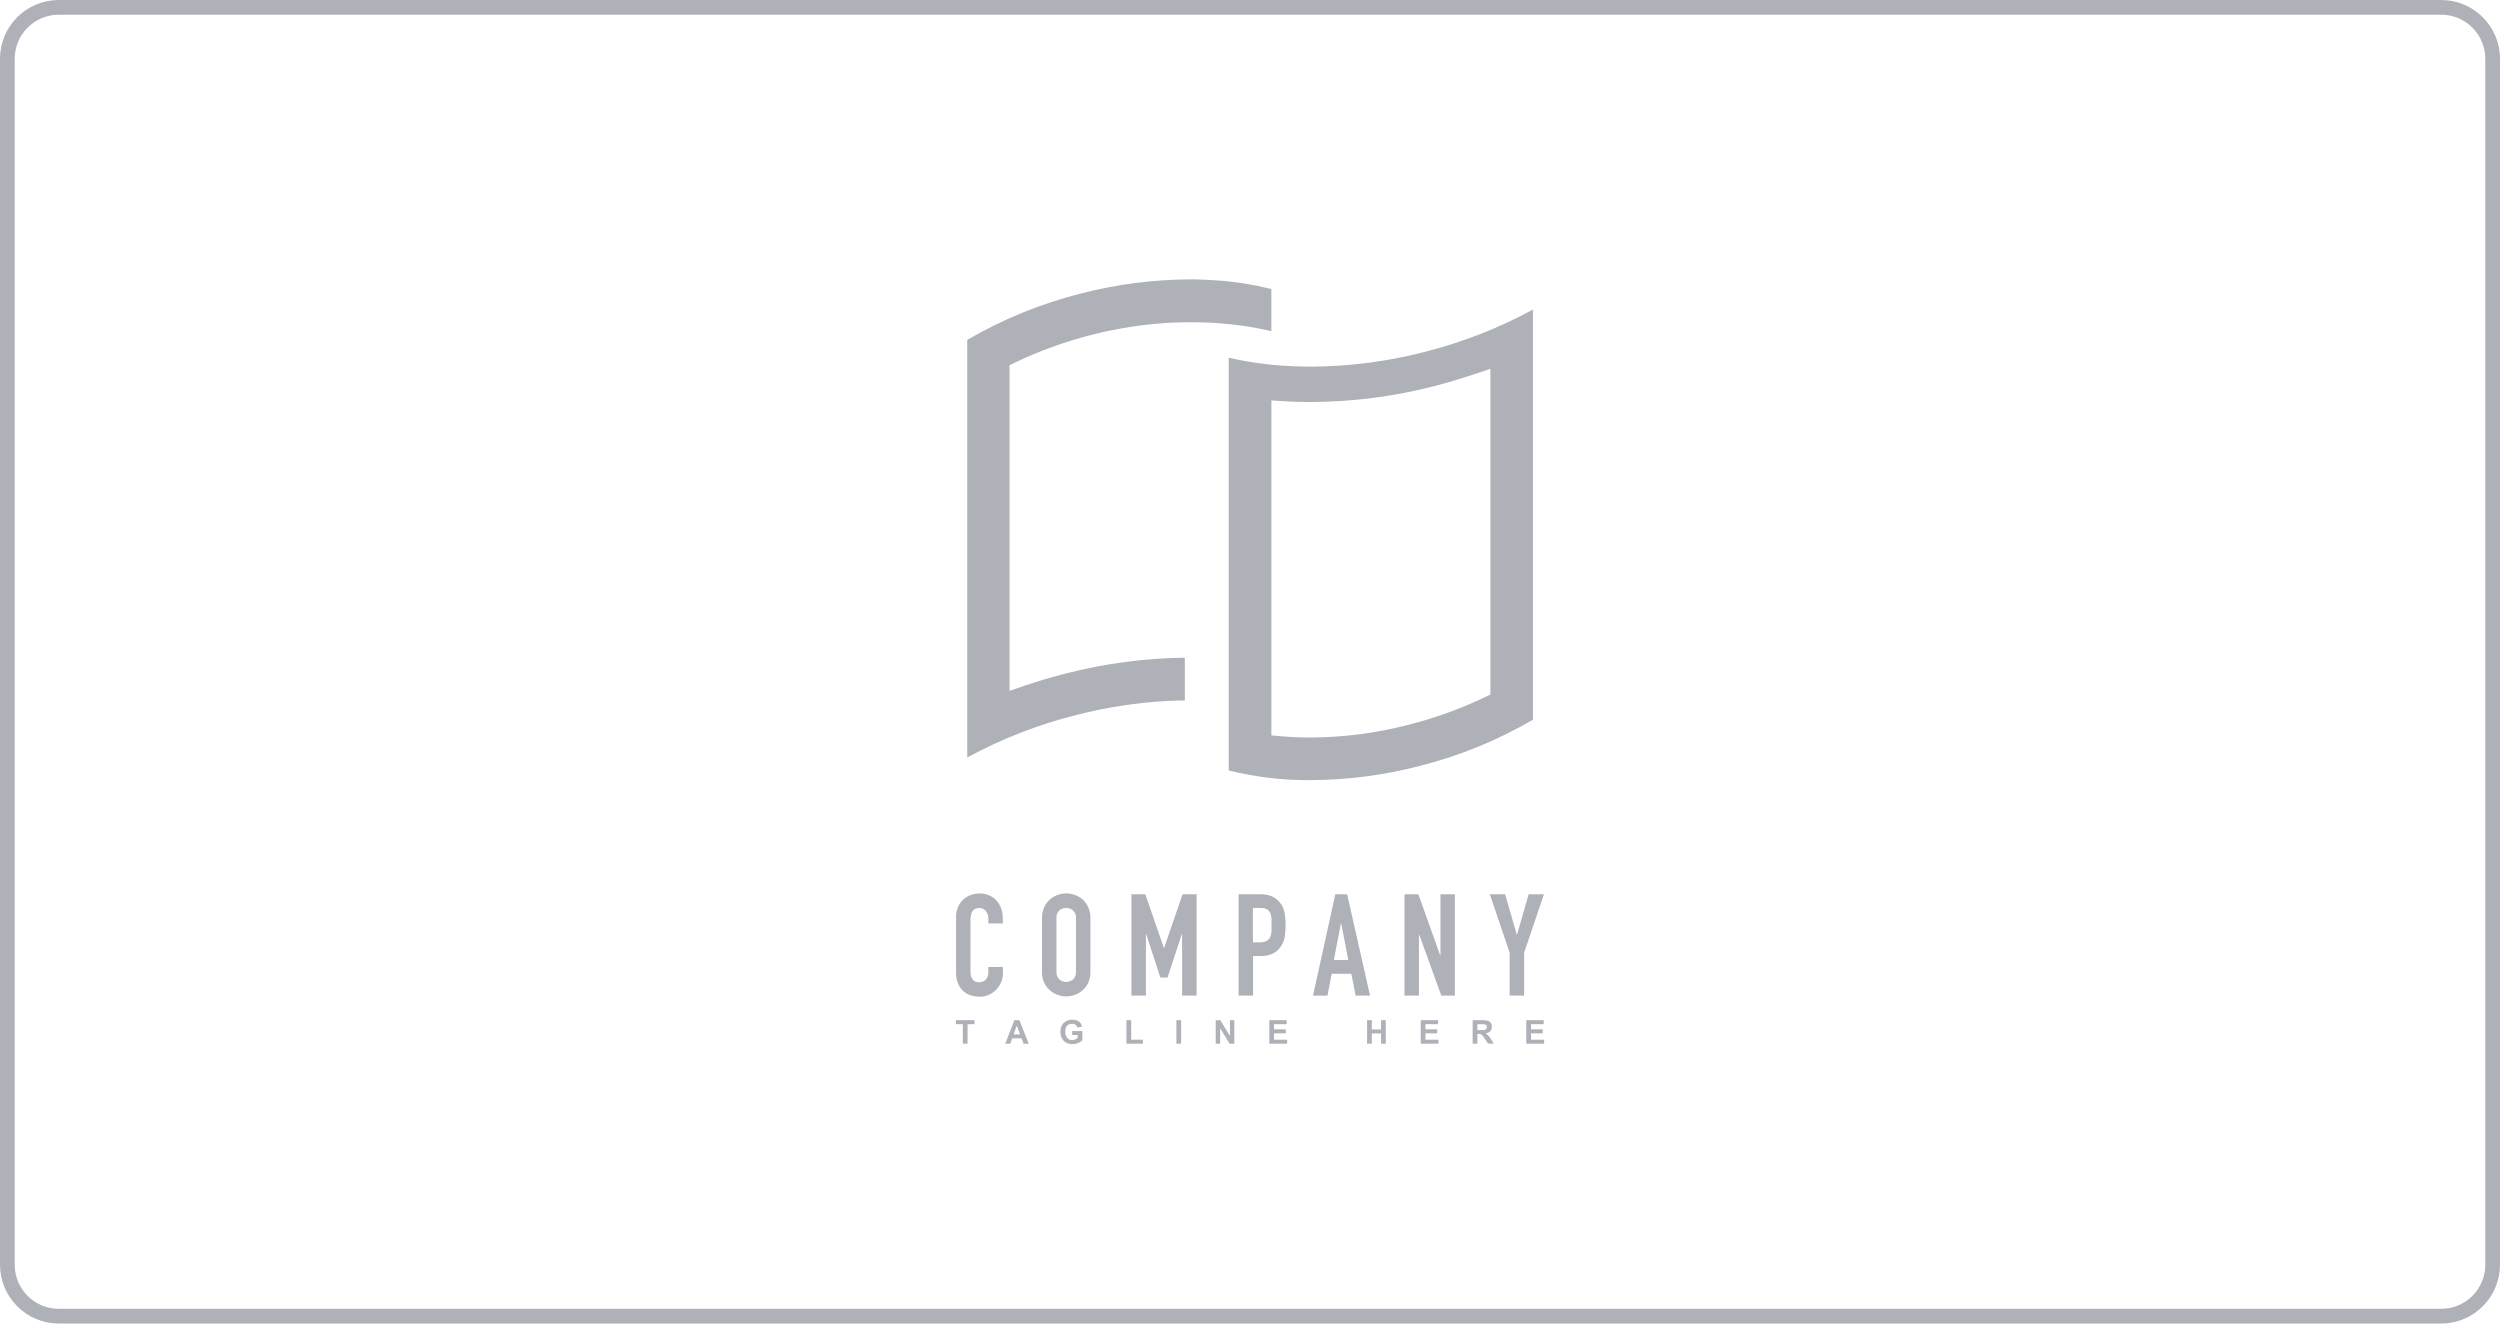
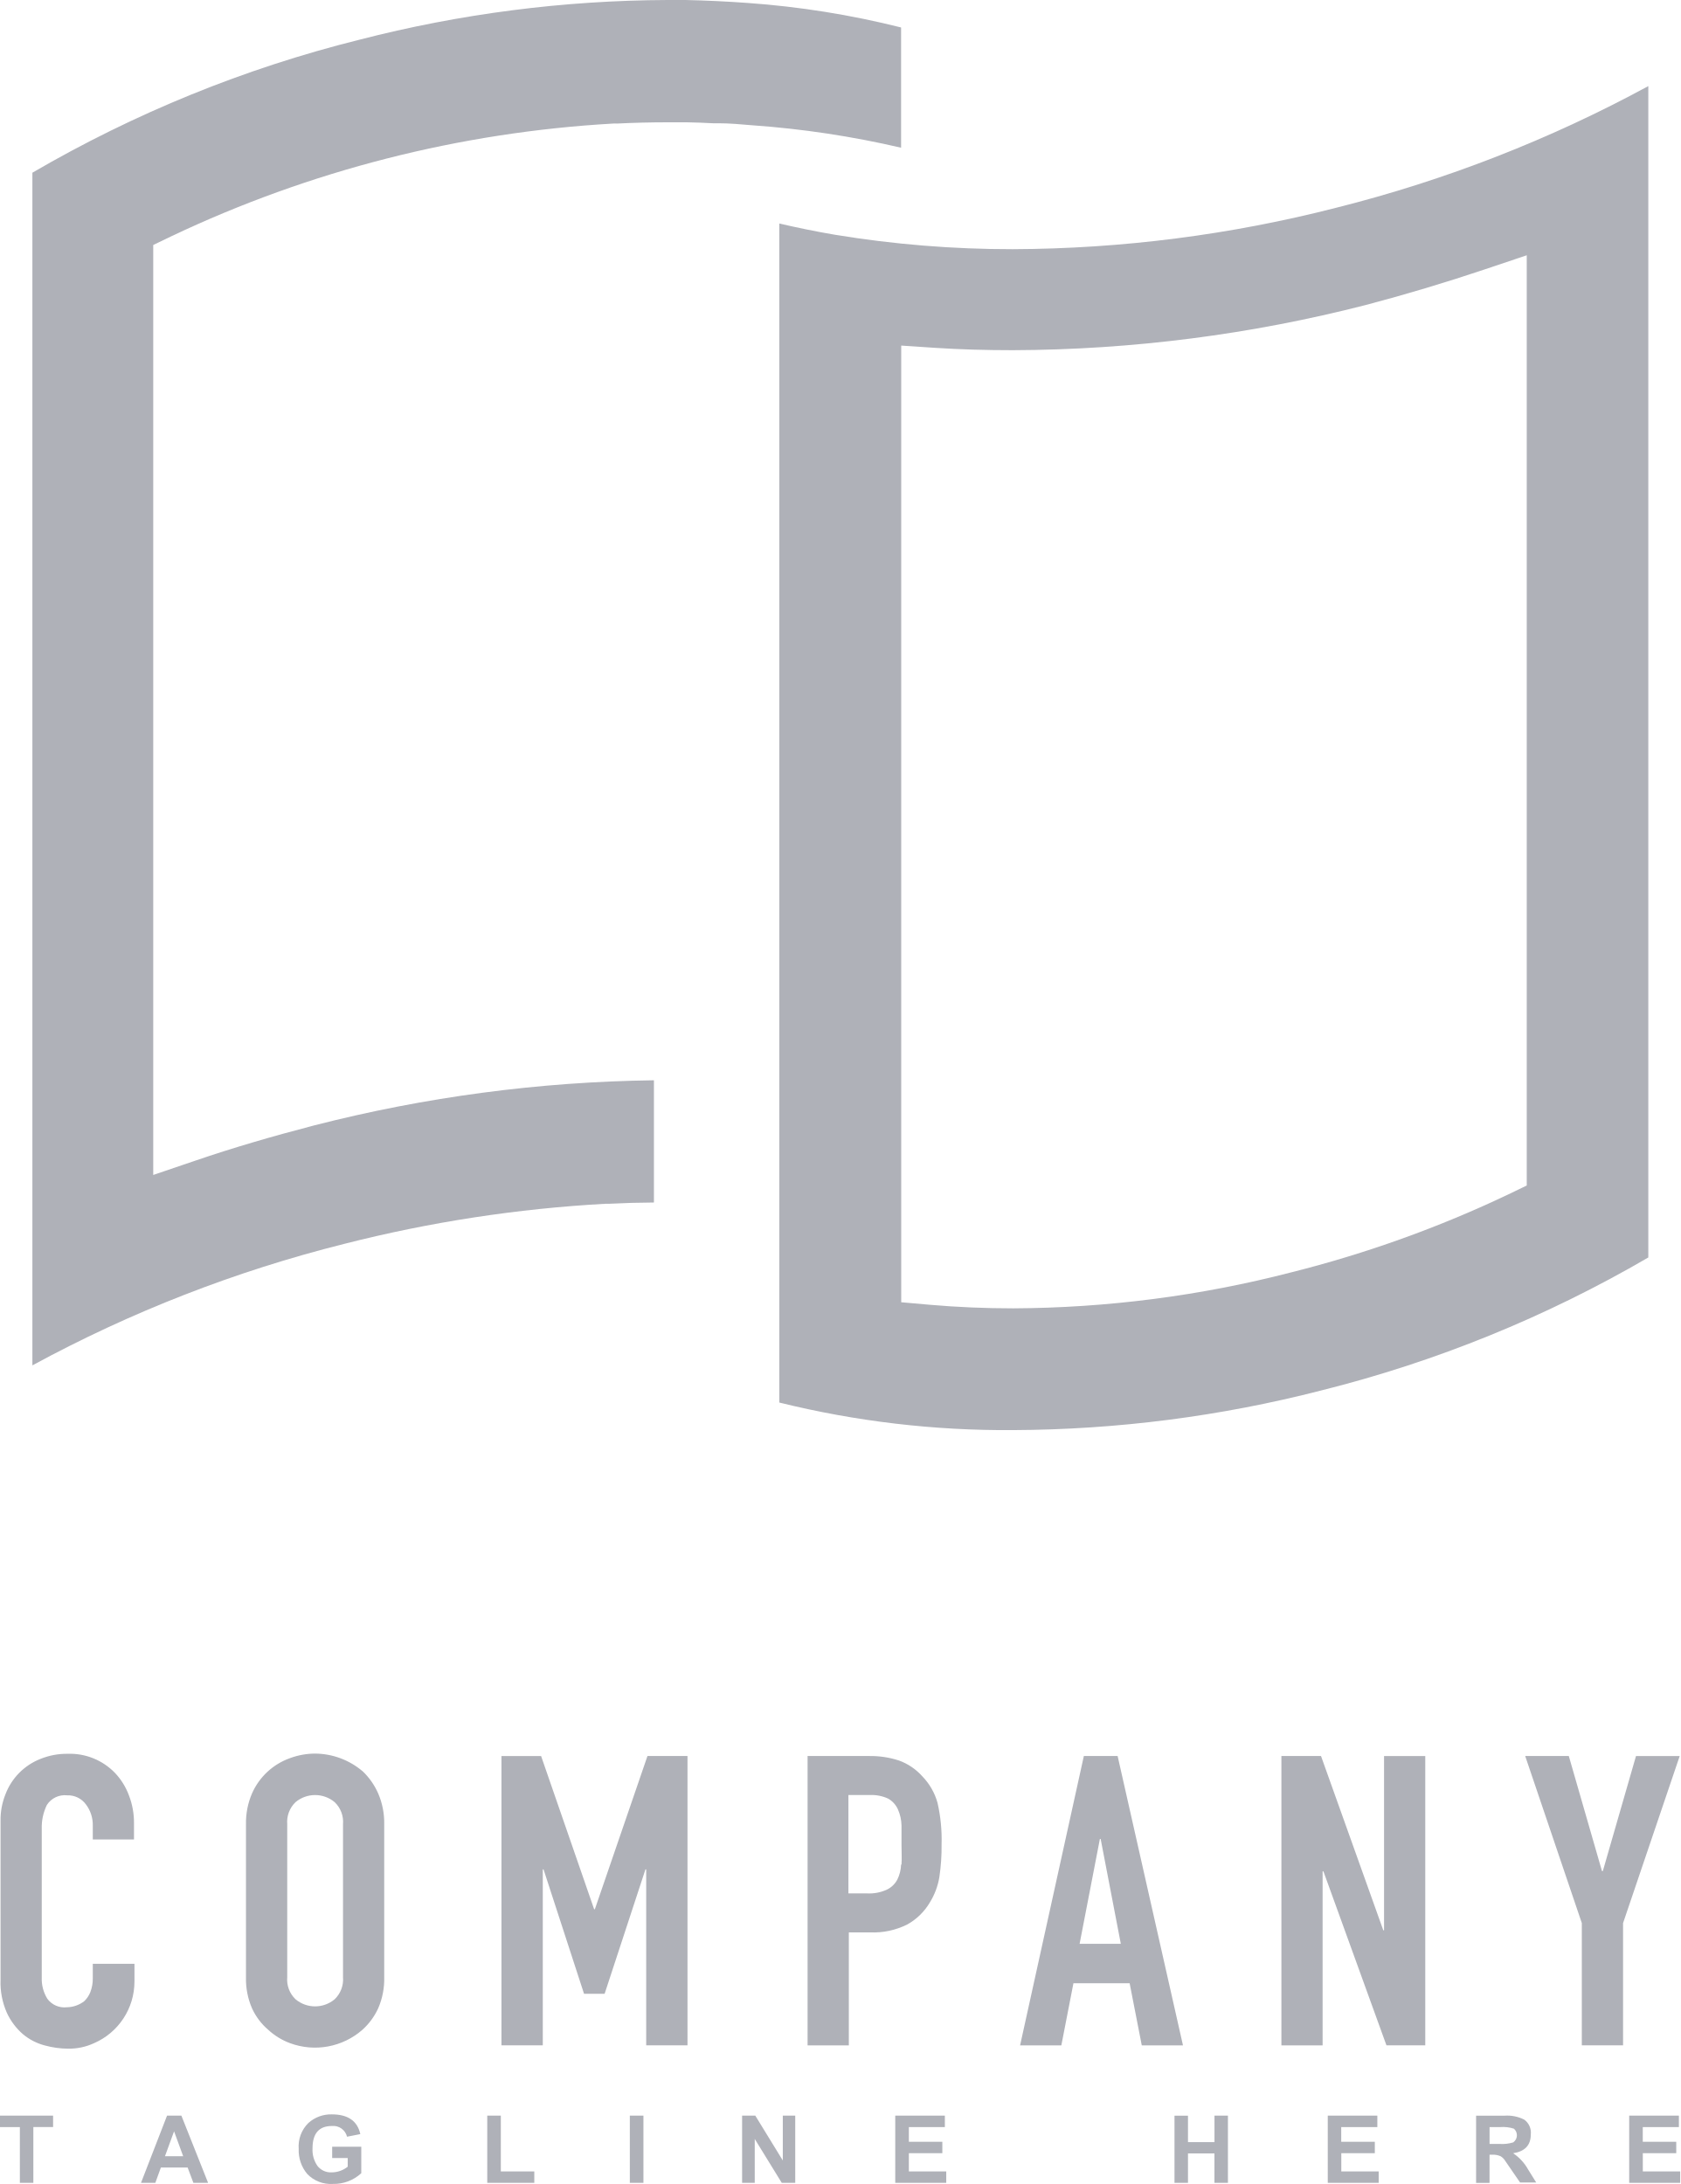
- <svg xmlns="http://www.w3.org/2000/svg" width="170" height="90" viewBox="0 0 170 90" fill="none">
-   <rect x="0.5" y="0.5" width="169" height="89" rx="3.5" stroke="#AFB1B8" />
-   <path d="M81.977 21.934H82.114C82.367 21.934 82.64 21.96 82.91 21.983C84.103 22.067 85.287 22.245 86.452 22.517V19.654C85.253 19.353 84.03 19.158 82.796 19.071C82.329 19.036 81.83 19.013 81.319 19H80.892C78.417 19.009 75.953 19.327 73.555 19.946C70.825 20.627 68.205 21.693 65.772 23.112V51.509C68.114 50.236 70.607 49.264 73.191 48.617C75.231 48.097 77.317 47.776 79.419 47.661H79.503C79.855 47.643 80.206 47.633 80.568 47.631V44.722C77.837 44.757 75.119 45.118 72.473 45.797C71.494 46.051 70.548 46.326 69.66 46.631L68.648 46.975V24.833L69.08 24.625C72.382 23.059 75.952 22.149 79.596 21.942C79.627 21.94 79.657 21.94 79.688 21.942C80.09 21.922 80.495 21.912 80.892 21.912H81.327H81.347C81.557 21.917 81.767 21.922 81.977 21.934Z" fill="#AFB1B8" />
-   <path d="M89.111 24.933C88.446 24.933 87.788 24.91 87.153 24.861C86.394 24.805 85.615 24.714 84.876 24.589C84.426 24.513 83.983 24.422 83.553 24.322V52.394C85.374 52.844 87.243 53.065 89.119 53.05C91.593 53.039 94.057 52.723 96.455 52.106C99.186 51.424 101.807 50.358 104.241 48.94V21.05C101.899 22.322 99.407 23.294 96.824 23.943C94.303 24.591 91.713 24.923 89.111 24.933ZM100.335 25.418L101.347 25.078V47.226L100.915 47.435C99.255 48.224 97.523 48.847 95.741 49.294C93.578 49.853 91.355 50.141 89.121 50.151C88.453 50.151 87.79 50.123 87.148 50.067L86.455 50.006V47.318V27.229L87.262 27.282C87.849 27.32 88.456 27.338 89.116 27.338C91.952 27.328 94.775 26.966 97.522 26.26C98.466 26.011 99.404 25.731 100.335 25.418Z" fill="#AFB1B8" />
-   <path d="M67.737 61.212C67.592 61.062 67.416 60.943 67.222 60.865C67.029 60.786 66.82 60.75 66.612 60.757C66.389 60.754 66.168 60.796 65.961 60.879C65.772 60.955 65.6 61.068 65.455 61.212C65.313 61.357 65.201 61.53 65.129 61.721C65.05 61.921 65.01 62.134 65.013 62.349V66.143C65.004 66.41 65.055 66.676 65.162 66.921C65.252 67.116 65.381 67.289 65.541 67.43C65.693 67.558 65.871 67.65 66.063 67.699C66.247 67.751 66.438 67.778 66.629 67.778C66.841 67.78 67.05 67.735 67.241 67.646C67.431 67.563 67.603 67.444 67.747 67.295C67.888 67.148 68.001 66.975 68.079 66.786C68.16 66.595 68.201 66.389 68.2 66.181V65.757H67.209V66.095C67.212 66.21 67.192 66.325 67.15 66.433C67.118 66.514 67.069 66.587 67.006 66.647C66.945 66.696 66.874 66.733 66.799 66.756C66.732 66.778 66.662 66.79 66.591 66.791C66.503 66.802 66.413 66.788 66.331 66.753C66.25 66.717 66.179 66.66 66.126 66.588C66.032 66.436 65.987 66.258 65.994 66.079V62.542C65.988 62.346 66.03 62.151 66.116 61.975C66.167 61.895 66.24 61.831 66.326 61.791C66.412 61.75 66.507 61.735 66.601 61.746C66.687 61.743 66.772 61.761 66.849 61.798C66.926 61.836 66.993 61.891 67.044 61.96C67.155 62.106 67.213 62.285 67.209 62.469V62.797H68.19V62.41C68.192 62.183 68.151 61.958 68.069 61.746C67.995 61.548 67.883 61.366 67.737 61.212Z" fill="#AFB1B8" />
-   <path d="M73.629 61.169C73.312 60.902 72.913 60.755 72.5 60.752C72.298 60.753 72.098 60.789 71.909 60.859C71.716 60.928 71.538 61.033 71.385 61.169C71.221 61.317 71.089 61.498 71 61.701C70.9 61.932 70.851 62.183 70.856 62.435V66.074C70.849 66.33 70.898 66.585 71 66.82C71.09 67.015 71.221 67.189 71.385 67.328C71.536 67.469 71.714 67.578 71.909 67.648C72.098 67.718 72.298 67.754 72.5 67.755C72.702 67.755 72.903 67.719 73.092 67.648C73.29 67.577 73.472 67.468 73.629 67.328C73.787 67.186 73.914 67.013 74.003 66.82C74.105 66.585 74.154 66.33 74.147 66.074V62.435C74.152 62.183 74.103 61.932 74.003 61.701C73.915 61.5 73.787 61.319 73.629 61.169ZM73.166 66.074C73.174 66.171 73.161 66.269 73.127 66.36C73.092 66.451 73.038 66.533 72.968 66.601C72.837 66.711 72.672 66.771 72.502 66.771C72.331 66.771 72.166 66.711 72.035 66.601C71.965 66.533 71.911 66.451 71.877 66.36C71.843 66.269 71.829 66.171 71.838 66.074V62.435C71.829 62.339 71.843 62.241 71.877 62.15C71.911 62.059 71.965 61.976 72.035 61.909C72.166 61.799 72.331 61.739 72.502 61.739C72.672 61.739 72.837 61.799 72.968 61.909C73.038 61.976 73.092 62.059 73.127 62.15C73.161 62.241 73.174 62.339 73.166 62.435V66.074Z" fill="#AFB1B8" />
-   <path d="M81.368 67.699V60.811H80.414L79.162 64.457H79.144L77.882 60.811H76.938V67.699H77.922V63.509H77.94L78.904 66.471H79.394L80.366 63.509H80.383V67.699H81.368Z" fill="#AFB1B8" />
-   <path d="M86.958 61.294C86.807 61.124 86.615 60.994 86.402 60.917C86.171 60.842 85.93 60.806 85.688 60.81H84.226V67.699H85.208V65.009H85.714C86.02 65.023 86.325 64.958 86.599 64.821C86.822 64.697 87.008 64.515 87.138 64.294C87.251 64.111 87.328 63.907 87.363 63.694C87.402 63.435 87.419 63.173 87.416 62.911C87.426 62.58 87.393 62.249 87.32 61.927C87.254 61.688 87.13 61.471 86.958 61.294ZM86.452 63.394C86.448 63.519 86.417 63.641 86.361 63.753C86.305 63.859 86.216 63.943 86.108 63.994C85.963 64.059 85.804 64.089 85.645 64.081H85.198V61.739H85.703C85.856 61.731 86.008 61.761 86.146 61.825C86.248 61.883 86.328 61.972 86.376 62.079C86.43 62.2 86.459 62.331 86.462 62.463C86.462 62.608 86.462 62.761 86.462 62.921C86.462 63.081 86.472 63.247 86.462 63.394H86.452Z" fill="#AFB1B8" />
-   <path d="M91.607 60.811H90.803L89.285 67.699H90.267L90.555 66.219H91.893L92.182 67.699H93.163L91.607 60.811ZM90.702 65.281L91.185 62.784H91.203L91.683 65.281H90.702Z" fill="#AFB1B8" />
-   <path d="M97.95 64.961H97.932L96.449 60.811H95.506V67.699H96.487V63.557H96.508L98.008 67.699H98.931V60.811H97.95V64.961Z" fill="#AFB1B8" />
-   <path d="M103.948 60.811L103.158 63.549H103.138L102.349 60.811H101.309L102.657 64.788V67.699H103.639V64.788L104.987 60.811H103.948Z" fill="#AFB1B8" />
-   <path d="M65 69.644H65.473V70.972H65.794V69.644H66.265V69.372H65V69.644Z" fill="#AFB1B8" />
-   <path d="M68.977 69.372L68.357 70.972H68.698L68.83 70.608H69.468L69.604 70.972H69.953L69.318 69.372H68.977ZM68.926 70.339L69.144 69.746L69.361 70.339H68.926Z" fill="#AFB1B8" />
-   <path d="M72.908 70.382H73.277V70.588C73.169 70.675 73.036 70.722 72.898 70.723C72.833 70.727 72.769 70.715 72.71 70.688C72.651 70.661 72.599 70.621 72.559 70.57C72.474 70.448 72.432 70.302 72.44 70.153C72.44 69.797 72.594 69.619 72.9 69.619C72.981 69.611 73.062 69.632 73.128 69.679C73.194 69.726 73.242 69.795 73.262 69.874L73.578 69.812C73.51 69.5 73.285 69.342 72.9 69.342C72.695 69.337 72.495 69.41 72.341 69.548C72.261 69.628 72.198 69.724 72.159 69.83C72.119 69.936 72.103 70.05 72.111 70.163C72.102 70.382 72.175 70.597 72.316 70.764C72.394 70.844 72.489 70.907 72.594 70.948C72.699 70.988 72.811 71.005 72.923 70.998C73.173 71.004 73.416 70.913 73.601 70.743V70.113H72.908V70.382Z" fill="#AFB1B8" />
-   <path d="M76.922 69.372H76.599V70.972H77.719V70.7H76.922V69.372Z" fill="#AFB1B8" />
-   <path d="M80.317 69.372H79.994V70.972H80.317V69.372Z" fill="#AFB1B8" />
-   <path d="M83.636 70.441L82.981 69.372H82.668V70.972H82.969V69.927L83.611 70.972H83.932V69.372H83.636V70.441Z" fill="#AFB1B8" />
-   <path d="M86.637 70.267H87.434V69.995H86.637V69.644H87.494V69.372H86.313V70.972H87.527V70.7H86.637V70.267Z" fill="#AFB1B8" />
-   <path d="M93.912 70.003H93.282V69.372H92.961V70.972H93.282V70.273H93.912V70.972H94.233V69.372H93.912V70.003Z" fill="#AFB1B8" />
-   <path d="M96.93 70.267H97.73V69.995H96.93V69.644H97.79V69.372H96.609V70.972H97.821V70.7H96.93V70.267Z" fill="#AFB1B8" />
-   <path d="M101.023 70.268C101.302 70.224 101.443 70.077 101.443 69.823C101.452 69.755 101.441 69.686 101.414 69.623C101.386 69.56 101.342 69.506 101.287 69.467C101.142 69.394 100.98 69.361 100.819 69.373H100.141V70.972H100.462V70.303H100.525C100.594 70.299 100.662 70.311 100.725 70.339C100.772 70.368 100.811 70.408 100.839 70.456L101.188 70.964H101.572L101.378 70.652C101.292 70.497 101.17 70.366 101.023 70.268ZM100.7 70.046H100.462V69.645H100.715C100.825 69.636 100.936 69.649 101.041 69.683C101.065 69.703 101.083 69.729 101.095 69.758C101.107 69.787 101.113 69.818 101.112 69.849C101.11 69.88 101.102 69.911 101.087 69.939C101.072 69.966 101.051 69.99 101.026 70.008C100.92 70.041 100.81 70.053 100.7 70.046Z" fill="#AFB1B8" />
-   <path d="M104.109 70.267H104.906V69.995H104.109V69.644H104.97V69.372H103.786V70.972H105V70.7H104.109V70.267Z" fill="#AFB1B8" />
+ <svg xmlns="http://www.w3.org/2000/svg" width="40" height="52" fill="none">
+   <path d="M16.977 2.935h.136c.253 0 .527.025.797.048 1.193.084 2.377.263 3.542.534V.654A21.09 21.09 0 0017.797.07 29.24 29.24 0 0016.319 0h-.427c-2.475.01-4.94.327-7.337.946-2.73.68-5.35 1.747-7.784 3.166v28.397a31.634 31.634 0 017.42-2.892 32.36 32.36 0 016.228-.956h.084c.351-.018.703-.028 1.065-.03v-2.91a34.328 34.328 0 00-8.095 1.076c-.98.255-1.925.53-2.813.834l-1.012.344V5.833l.432-.208a28.275 28.275 0 0110.516-2.683.627.627 0 01.091 0c.403-.02.808-.03 1.205-.03h.455c.21.005.42.01.63.023z" fill="#AFB1B8" />
+   <path d="M24.111 5.933a25.915 25.915 0 01-4.235-.344c-.45-.076-.893-.168-1.323-.267v28.072c1.82.45 3.69.67 5.566.656a29.943 29.943 0 007.336-.944 29.814 29.814 0 007.786-3.166V2.05a31.774 31.774 0 01-7.417 2.893c-2.52.648-5.111.98-7.713.99zm11.224.485l1.012-.34v22.148l-.432.209a27.761 27.761 0 01-5.174 1.859c-2.163.56-4.386.847-6.62.857-.668 0-1.33-.028-1.973-.084l-.693-.061V8.228l.807.054c.587.038 1.194.056 1.854.056a34.263 34.263 0 008.406-1.078 44.55 44.55 0 002.813-.842zM2.737 42.212a1.492 1.492 0 00-1.125-.455 1.673 1.673 0 00-.65.122 1.463 1.463 0 00-.832.842c-.08.2-.12.413-.117.628v3.794c-.01.267.042.533.149.778.09.195.219.368.38.509.151.127.33.22.52.27.185.051.376.078.567.078.212.002.42-.043.612-.132a1.599 1.599 0 00.96-1.465v-.424h-.992v.338a.881.881 0 01-.059.338.608.608 0 01-.144.214.697.697 0 01-.415.145.503.503 0 01-.465-.204.899.899 0 01-.132-.508v-3.538c-.006-.196.036-.39.122-.567a.507.507 0 01.485-.229.527.527 0 01.443.214.806.806 0 01.165.509v.328h.981v-.387a1.788 1.788 0 00-.121-.664 1.562 1.562 0 00-.332-.534zM8.629 42.17a1.766 1.766 0 00-1.129-.418c-.202.001-.402.037-.592.107A1.558 1.558 0 006 42.7c-.1.231-.149.482-.144.735v3.638c-.007.256.042.51.144.745.09.196.221.37.385.51.151.14.33.249.523.32a1.712 1.712 0 001.72-.32c.159-.143.286-.316.375-.51.102-.234.151-.489.144-.745v-3.639a1.77 1.77 0 00-.144-.734 1.641 1.641 0 00-.374-.532zm-.463 4.904a.654.654 0 01-.198.527.726.726 0 01-.933 0 .65.65 0 01-.197-.527v-3.639a.654.654 0 01.197-.526.726.726 0 01.933 0 .65.65 0 01.198.526v3.64zM16.367 48.7v-6.89h-.953l-1.252 3.647h-.018l-1.262-3.646h-.944v6.888h.984v-4.19h.018l.964 2.962h.49l.972-2.962h.018v4.19h.983zM21.958 42.294c-.151-.17-.343-.3-.556-.377a2.184 2.184 0 00-.714-.107h-1.462v6.89h.982v-2.691h.506c.306.014.61-.051.885-.188a1.43 1.43 0 00.539-.527c.113-.183.19-.387.225-.6a4.9 4.9 0 00.053-.783c.01-.33-.023-.662-.096-.984a1.465 1.465 0 00-.362-.633zm-.506 2.1a.868.868 0 01-.09.359.552.552 0 01-.254.241 1.006 1.006 0 01-.463.087h-.447v-2.342h.505a.942.942 0 01.443.086.556.556 0 01.23.254c.054.121.083.252.086.384v.458c0 .16.01.326 0 .473h-.01zM26.607 41.81h-.804l-1.518 6.89h.982l.288-1.48h1.338l.289 1.48h.981l-1.556-6.89zm-.905 4.471l.483-2.497h.018l.48 2.497h-.981zM32.95 45.96h-.018l-1.483-4.15h-.943v6.89h.981v-4.143h.02l1.5 4.142h.924v-6.888h-.981v4.15zM38.948 41.81l-.79 2.74h-.02l-.79-2.74H36.31l1.348 3.978v2.911h.982v-2.911l1.348-3.977h-1.04zM0 50.645h.473v1.327h.321v-1.328h.47v-.272H0v.273zM3.977 50.372l-.62 1.6h.341l.132-.364h.637l.137.364h.35l-.636-1.6h-.341zm-.05.967l.217-.593.217.593h-.435zM7.908 51.382h.37v.206a.613.613 0 01-.38.135.404.404 0 01-.34-.153.669.669 0 01-.118-.417c0-.356.154-.534.46-.534a.337.337 0 01.362.255l.316-.062c-.068-.312-.293-.47-.678-.47a.804.804 0 00-.559.206.78.78 0 00-.23.615.873.873 0 00.205.6.776.776 0 00.607.235.96.96 0 00.678-.255v-.63h-.693v.27zM11.922 50.372H11.6v1.6h1.12V51.7h-.797v-1.328zM15.318 50.372h-.324v1.6h.324v-1.6zM18.636 51.44l-.655-1.068h-.314v1.6h.301v-1.045l.643 1.045h.321v-1.6h-.296v1.069zM21.637 51.267h.797v-.272h-.797v-.35h.857v-.273h-1.181v1.6h1.214V51.7h-.89v-.433zM28.912 51.003h-.63v-.63h-.321v1.599h.321v-.7h.63v.7h.321v-1.6h-.32v.631zM31.93 51.267h.8v-.272h-.8v-.35h.86v-.273H31.61v1.6h1.212V51.7h-.89v-.433zM36.023 51.268c.279-.044.42-.191.42-.445a.383.383 0 00-.156-.356.903.903 0 00-.468-.094h-.678v1.6h.32v-.67h.064a.43.43 0 01.2.036c.047.029.086.069.114.117l.349.508h.384l-.194-.312a1.113 1.113 0 00-.355-.384zm-.323-.222h-.238v-.401h.253a.837.837 0 01.326.038.208.208 0 01.046.256.209.209 0 01-.061.07.91.91 0 01-.326.037zM39.11 51.267h.796v-.272h-.797v-.35h.86v-.273h-1.183v1.6H40V51.7h-.89v-.433z" fill="#AFB1B8" />
</svg>
